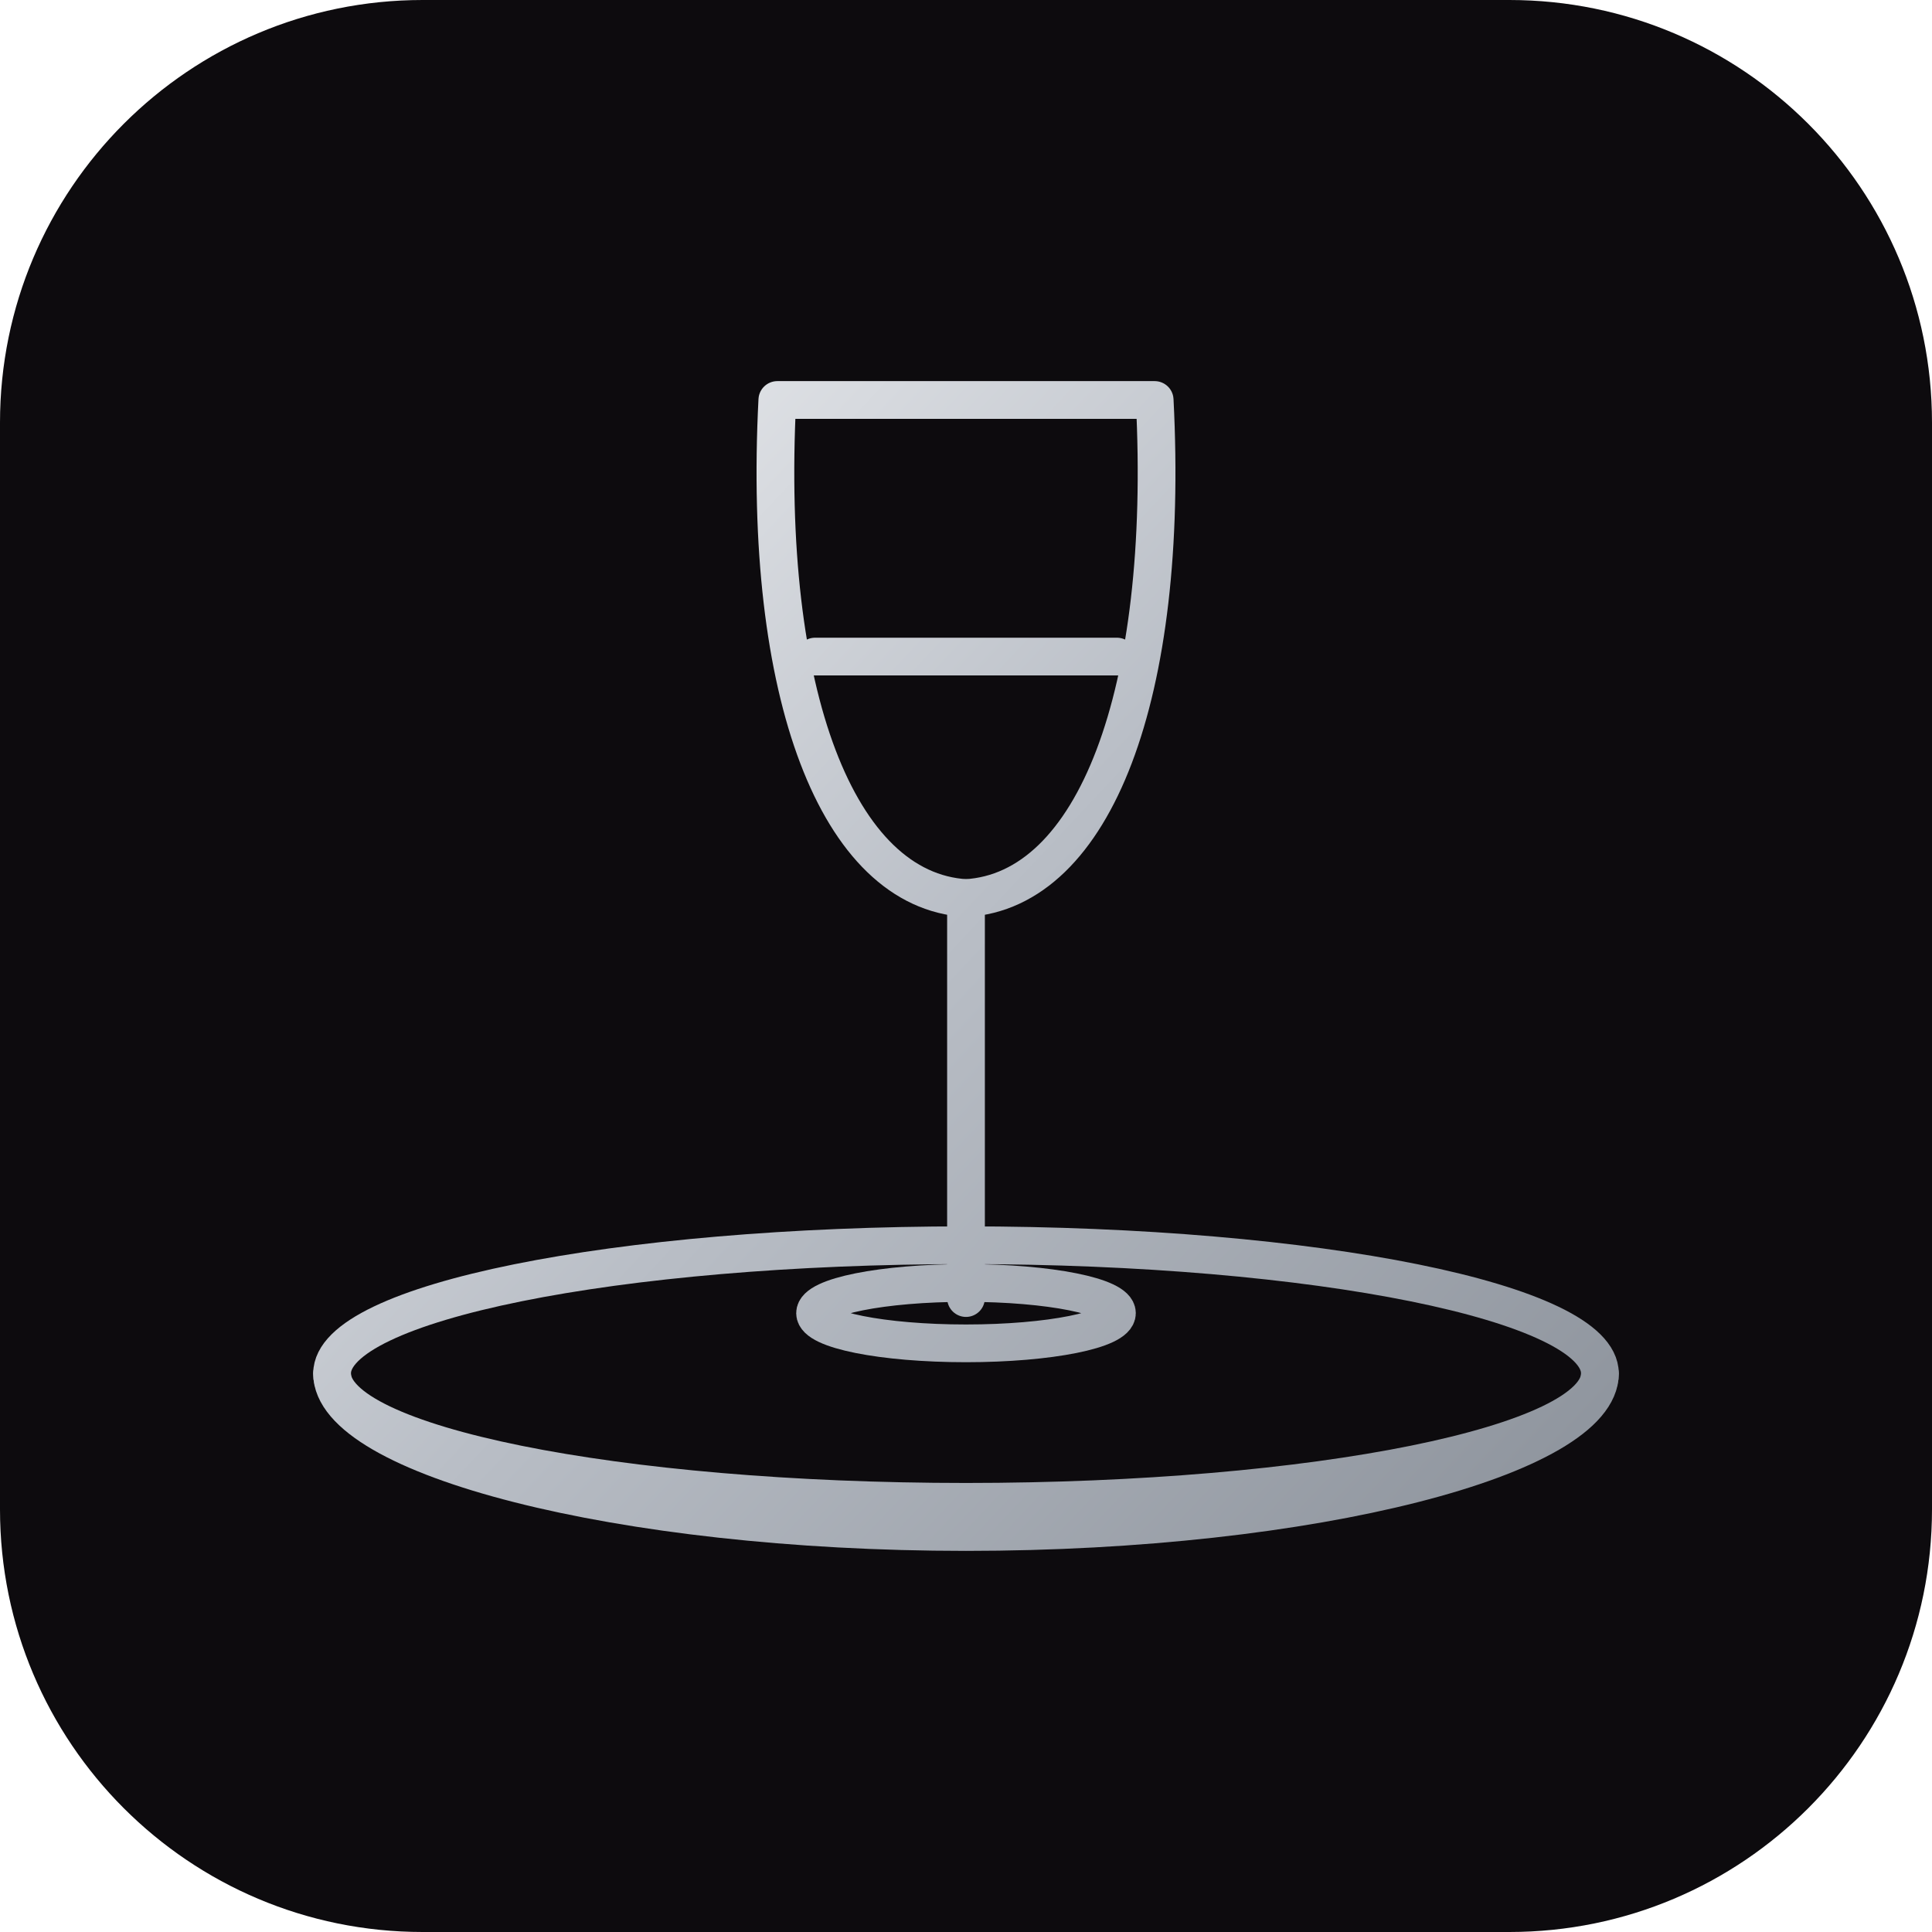
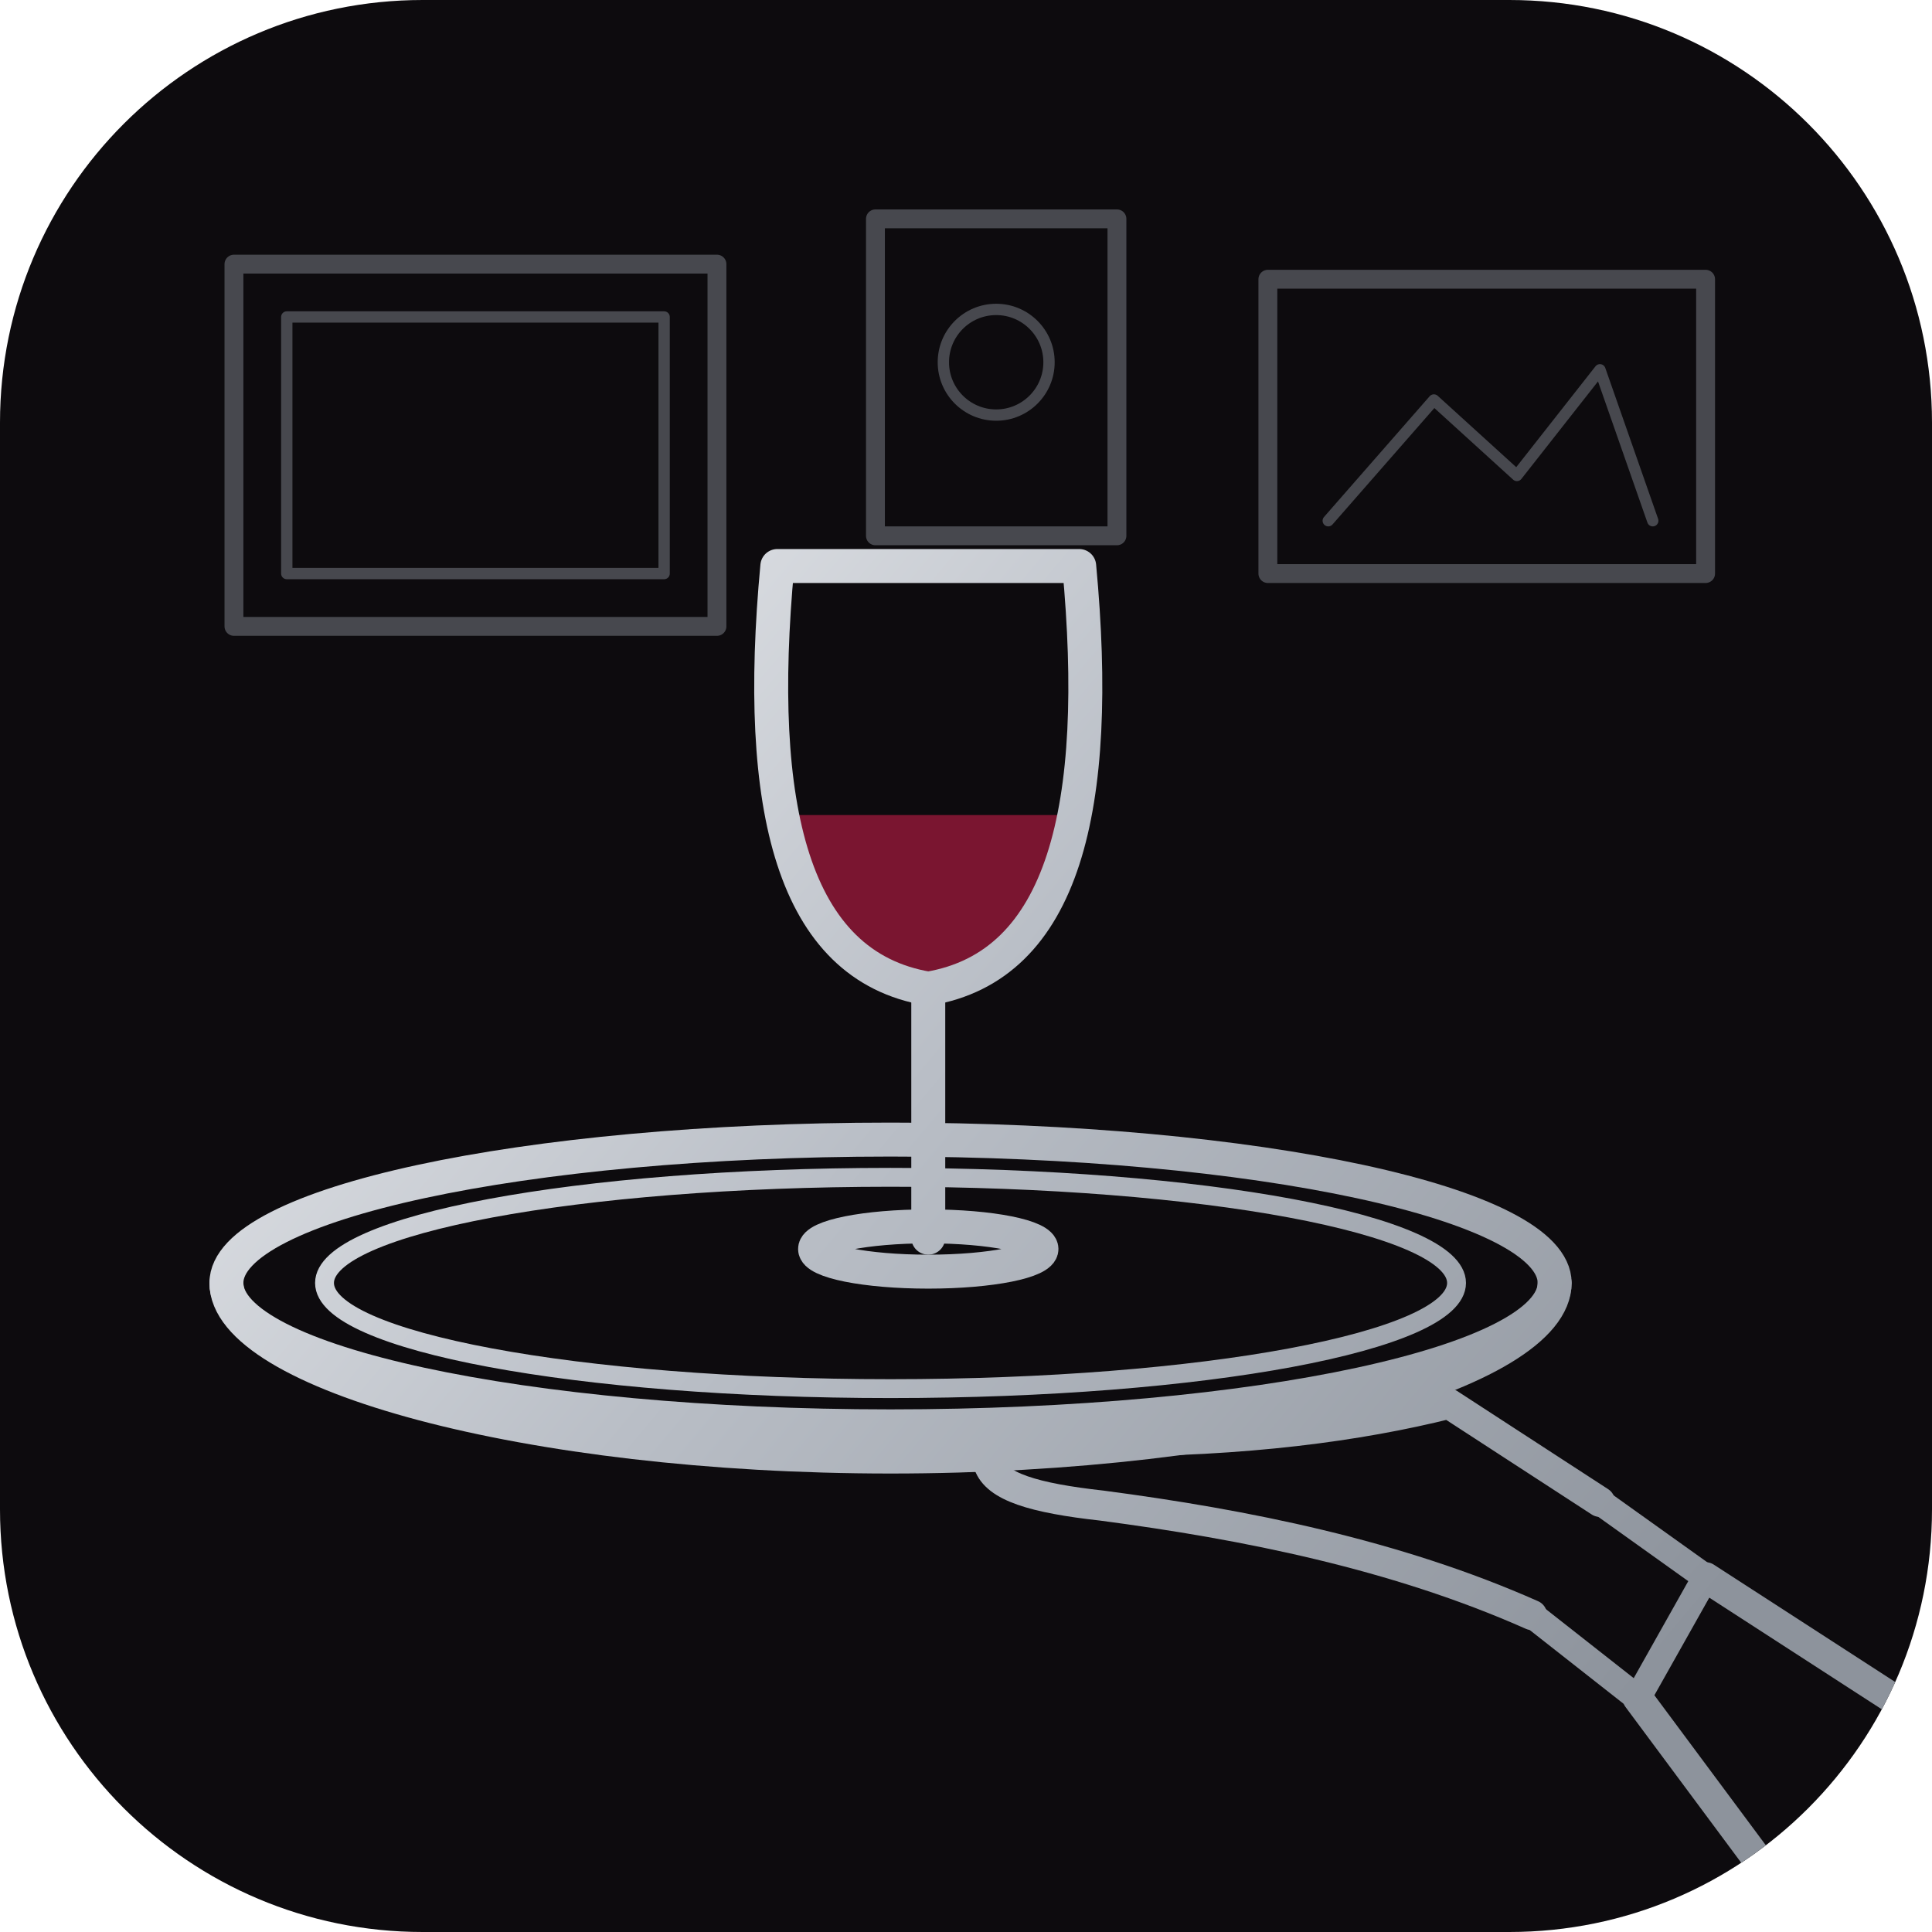
<svg xmlns="http://www.w3.org/2000/svg" viewBox="0 0 512 512">
  <defs>
-     <linearGradient id="silver" gradientUnits="userSpaceOnUse" x1="90" y1="76" x2="420" y2="386">
+     <linearGradient id="silver" gradientUnits="userSpaceOnUse" x1="60" y1="120" x2="440" y2="440">
      <stop offset="0" stop-color="#f4f5f7" />
      <stop offset="0.5" stop-color="#b9bec6" />
      <stop offset="1" stop-color="#8d939c" />
    </linearGradient>
+     <clipPath id="tile">
+       <rect width="512" height="512" rx="112" />
+     </clipPath>
  </defs>
  <rect width="512" height="512" rx="112" fill="#0d0b0e" />
-   <g transform="translate(0 14)" fill="none" stroke="url(#silver)" stroke-width="10" stroke-linecap="round" stroke-linejoin="round">
-     <path d="M206 92 H306 C310 170 290 222 256 224 C222 222 202 170 206 92 Z" />
-     <path d="M216 160 H296" />
-     <path d="M256 224 V330" />
-     <ellipse cx="256" cy="334" rx="40" ry="8" />
-     <ellipse cx="256" cy="350" rx="168" ry="34" />
-     <path d="M88 350 C88 372 164 392 256 392 C348 392 424 372 424 350" />
+   <g clip-path="url(#tile)" fill="none" stroke-linecap="round" stroke-linejoin="round">
+     <g stroke="#8d939c" stroke-width="5" opacity=".45">
+       <rect x="62" y="70" width="128" height="96" />
+       <rect x="76" y="84" width="100" height="68" stroke-width="3" />
+       <rect x="232" y="58" width="64" height="84" />
+       <rect x="336" y="74" width="116" height="78" />
+       <circle cx="264" cy="96" r="14" stroke-width="3" />
+       <path d="M352 138 L380 106 L402 126 L424 98 L438 138" stroke-width="3" />
+     </g>
+     <path d="M208 216 H284 C282 240 270 254 246 260 C222 254 210 240 208 216 Z" fill="#7a1530" />
+     <g stroke="url(#silver)" stroke-width="9">
+       <path d="M206 150 H286 C292 214 282 256 246 262 C210 256 200 214 206 150 Z" />
+       <path d="M246 262 V328" />
+       <ellipse cx="246" cy="331" rx="30" ry="6" />
+       <ellipse cx="236" cy="340" rx="176" ry="38" />
+       <ellipse cx="236" cy="340" rx="150" ry="28" stroke-width="5" />
+       <path d="M60 340 C60 364 140 386 236 386 C332 386 412 364 412 340" />
+     </g>
+     <g stroke="url(#silver)" stroke-width="8">
+       <path d="M262 388 C262 382 272 381 292 382 C330 382 360 378 384 372 L424 398" />
+       <path d="M262 388 C264 394 274 397 292 399 C330 404 370 412 406 428" />
+       <path d="M424 398 L452 418 L434 450 L406 428" stroke-width="7" />
+       <path d="M452 418 L520 462 M434 450 L486 520" />
+     </g>
  </g>
</svg>
